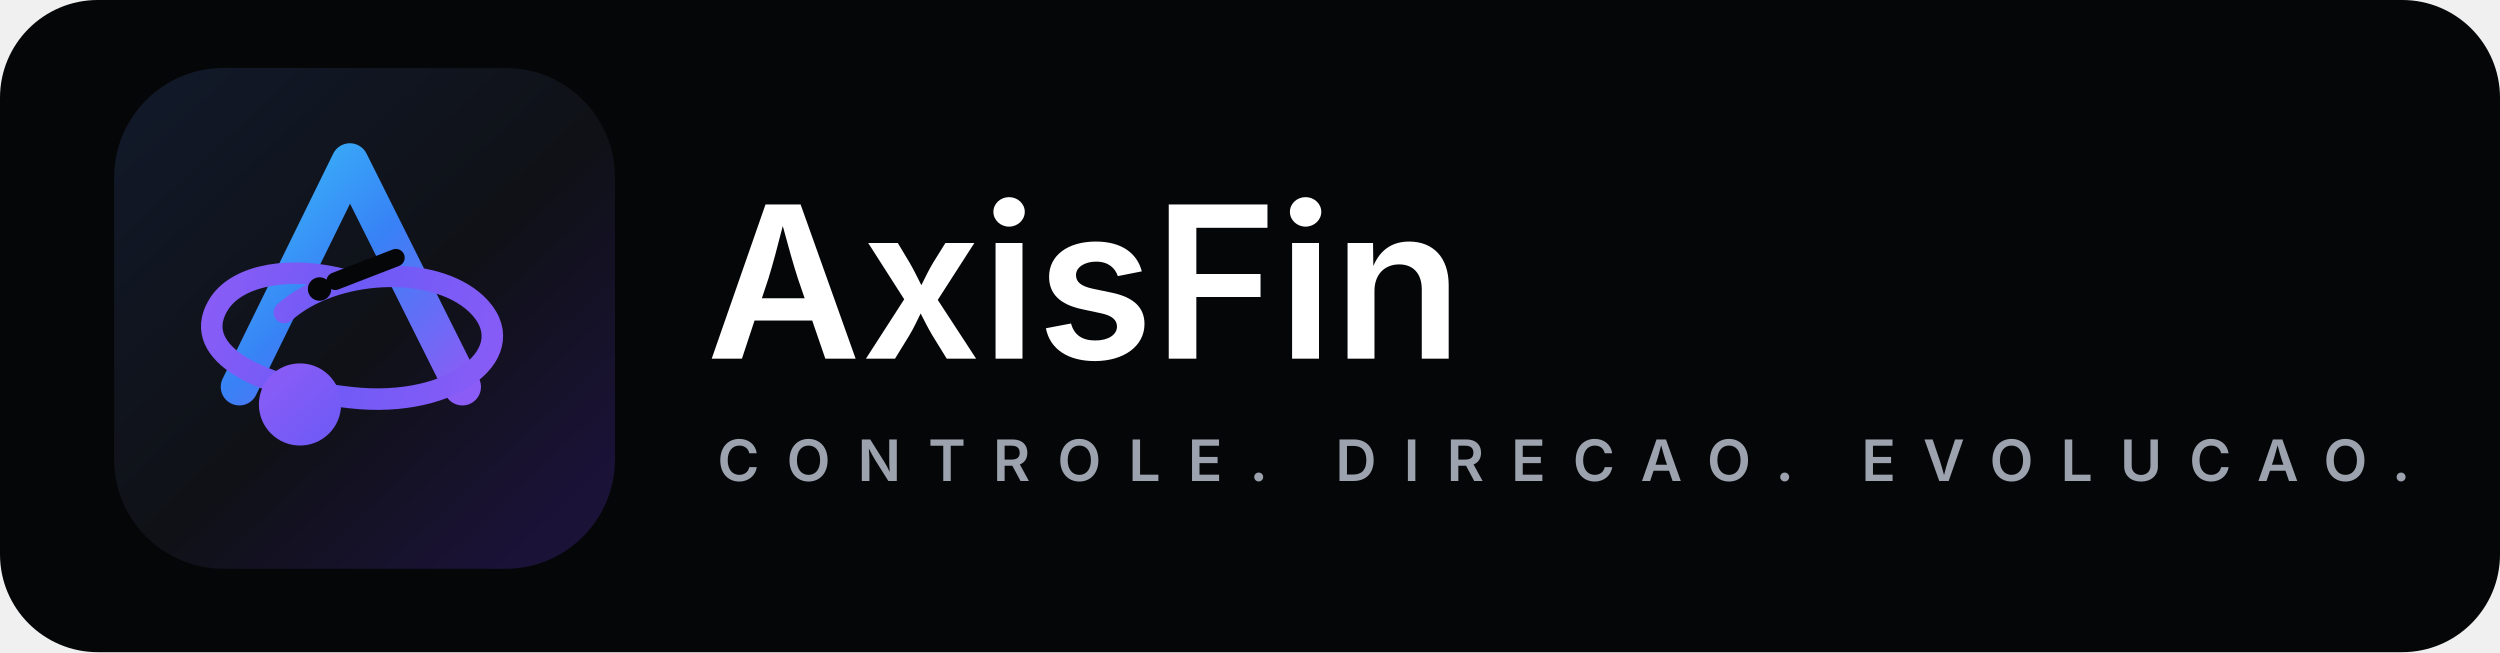
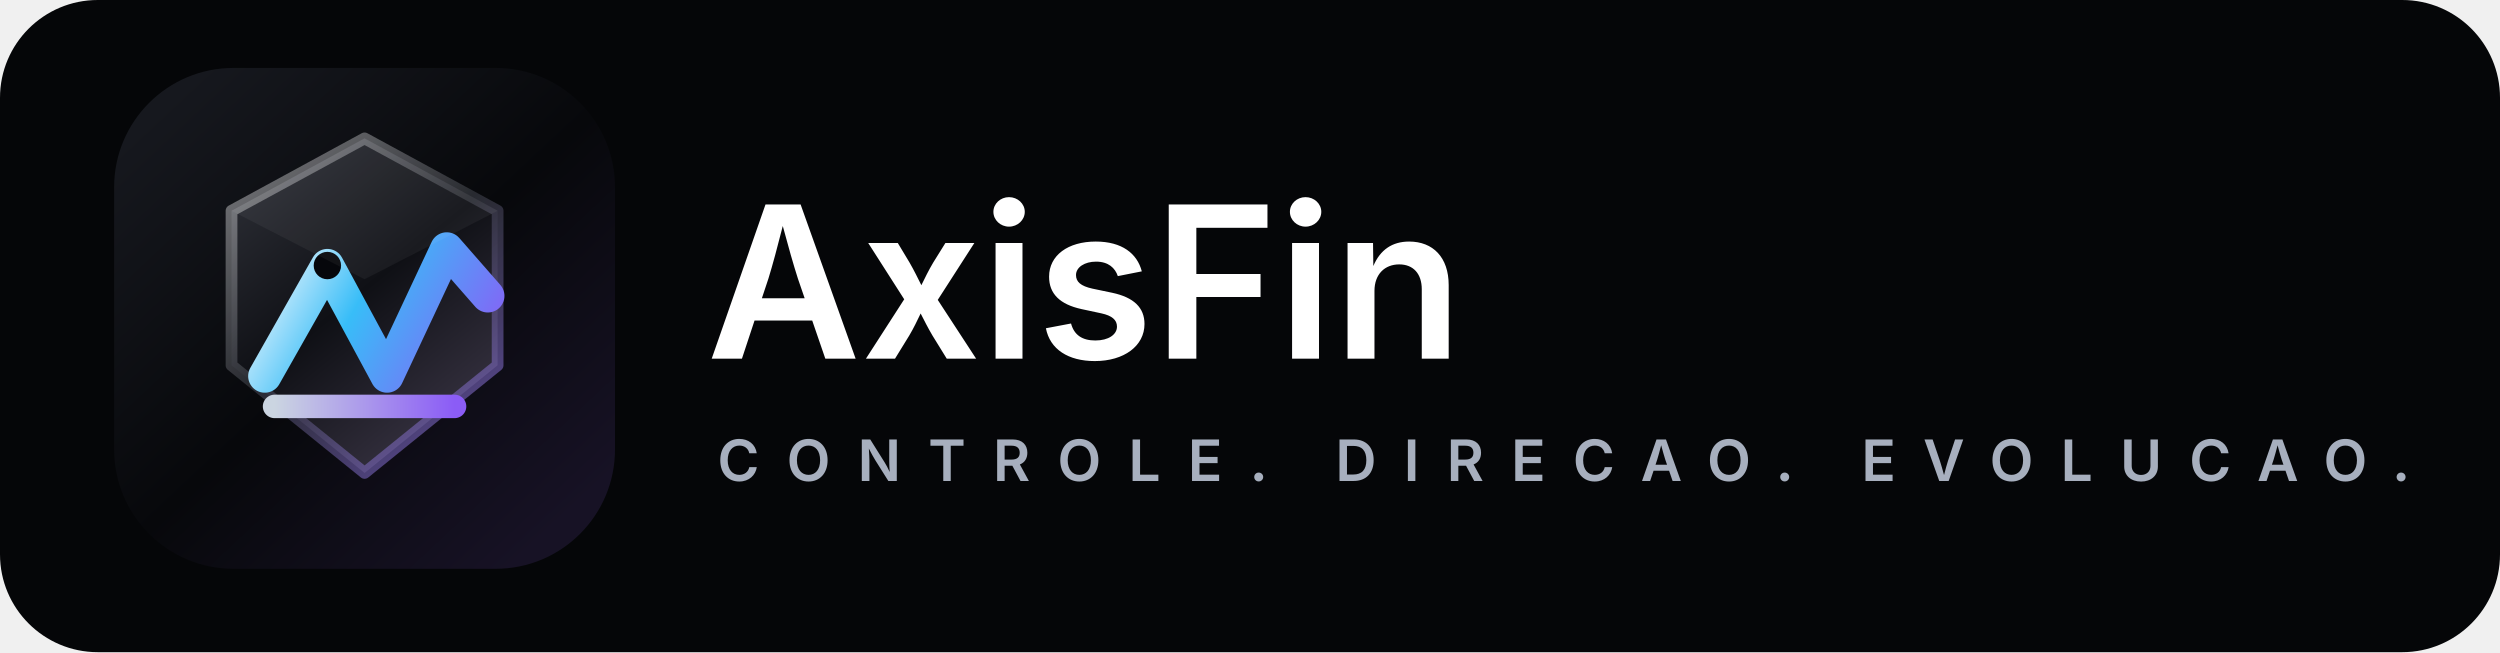
<svg xmlns="http://www.w3.org/2000/svg" width="920" height="240" viewBox="0 0 920 240" fill="none">
  <rect width="920" height="240" rx="36" fill="#050608" />
  <g transform="translate(42 25) scale(0.36)">
-     <rect width="512" height="512" rx="112" fill="url(#bg)" />
-     <path d="M128 326L241 96L356 326" stroke="url(#blue)" stroke-width="38" stroke-linecap="round" stroke-linejoin="round" />
-     <path d="M174 250C224 205 326 200 370 241C421 289 348 349 242 337C141 326 76 288 108 240C128 211 181 202 237 217" stroke="url(#purple)" stroke-width="22" stroke-linecap="round" />
-     <circle cx="190" cy="344" r="42" fill="url(#dot)" />
-     <circle cx="210" cy="226" r="12" fill="#050608" />
-     <path d="M226 218L288 194" stroke="#050608" stroke-width="18" stroke-linecap="round" />
+     <rect width="512" height="512" rx="122" fill="url(#bg)" />
+     <path d="M256 72L392 146V304L256 414L120 304V146L256 72Z" fill="url(#metal)" stroke="url(#border)" stroke-width="12" stroke-linejoin="round" />
+     <path d="M154 315L218 202L279 315L340 185L382 233" stroke="url(#prism)" stroke-width="34" stroke-linecap="round" stroke-linejoin="round" />
+     <path d="M164 346H348" stroke="url(#line)" stroke-width="24" stroke-linecap="round" />
+     <circle cx="218" cy="202" r="14" fill="#06070B" />
+     <path d="M256 72L392 146L256 216L120 146L256 72Z" fill="#FFFFFF" opacity="0.05" />
  </g>
  <text x="260" y="132" fill="#FFFFFF" font-family="Inter, Arial, sans-serif" font-size="78" font-weight="600">AxisFin</text>
-   <text x="264" y="177" fill="#9CA3AF" font-family="Inter, Arial, sans-serif" font-size="21" font-weight="600" letter-spacing="10">CONTROLE. DIRECAO. EVOLUCAO.</text>
+   <text x="264" y="177" fill="#A7AFBE" font-family="Inter, Arial, sans-serif" font-size="21" font-weight="600" letter-spacing="10">CONTROLE. DIRECAO. EVOLUCAO.</text>
  <defs>
    <linearGradient id="bg" x1="46" y1="42" x2="448" y2="472" gradientUnits="userSpaceOnUse">
-       <stop stop-color="#111827" />
-       <stop offset="0.55" stop-color="#0F1116" />
-       <stop offset="1" stop-color="#1B1238" />
+       <stop stop-color="#16181E" />
+       <stop offset="0.52" stop-color="#07080B" />
+       <stop offset="1" stop-color="#171225" />
    </linearGradient>
-     <linearGradient id="blue" x1="128" y1="96" x2="356" y2="326" gradientUnits="userSpaceOnUse">
-       <stop stop-color="#38BDF8" />
-       <stop offset="0.48" stop-color="#3882F6" />
+     <linearGradient id="metal" x1="145" y1="108" x2="366" y2="382" gradientUnits="userSpaceOnUse">
+       <stop stop-color="#2A2C33" />
+       <stop offset="0.46" stop-color="#0F1015" />
+       <stop offset="1" stop-color="#3A3545" />
+     </linearGradient>
+     <linearGradient id="border" x1="134" y1="102" x2="376" y2="386" gradientUnits="userSpaceOnUse">
+       <stop stop-color="#F4F4F5" stop-opacity="0.42" />
+       <stop offset="0.46" stop-color="#51545D" stop-opacity="0.44" />
+       <stop offset="1" stop-color="#9B7CFF" stop-opacity="0.55" />
+     </linearGradient>
+     <linearGradient id="prism" x1="154" y1="185" x2="382" y2="315" gradientUnits="userSpaceOnUse">
+       <stop stop-color="#F8FAFC" />
+       <stop offset="0.42" stop-color="#38BDF8" />
      <stop offset="1" stop-color="#8B5CF6" />
    </linearGradient>
-     <linearGradient id="purple" x1="96" y1="212" x2="394" y2="339" gradientUnits="userSpaceOnUse">
-       <stop stop-color="#8B5CF6" />
-       <stop offset="0.45" stop-color="#6D5AF6" />
+     <linearGradient id="line" x1="164" y1="346" x2="348" y2="346" gradientUnits="userSpaceOnUse">
+       <stop stop-color="#CBD5E1" />
      <stop offset="1" stop-color="#8B5CF6" />
-     </linearGradient>
-     <linearGradient id="dot" x1="160" y1="306" x2="229" y2="381" gradientUnits="userSpaceOnUse">
-       <stop stop-color="#8B5CF6" />
-       <stop offset="1" stop-color="#6D5AF6" />
    </linearGradient>
  </defs>
</svg>
